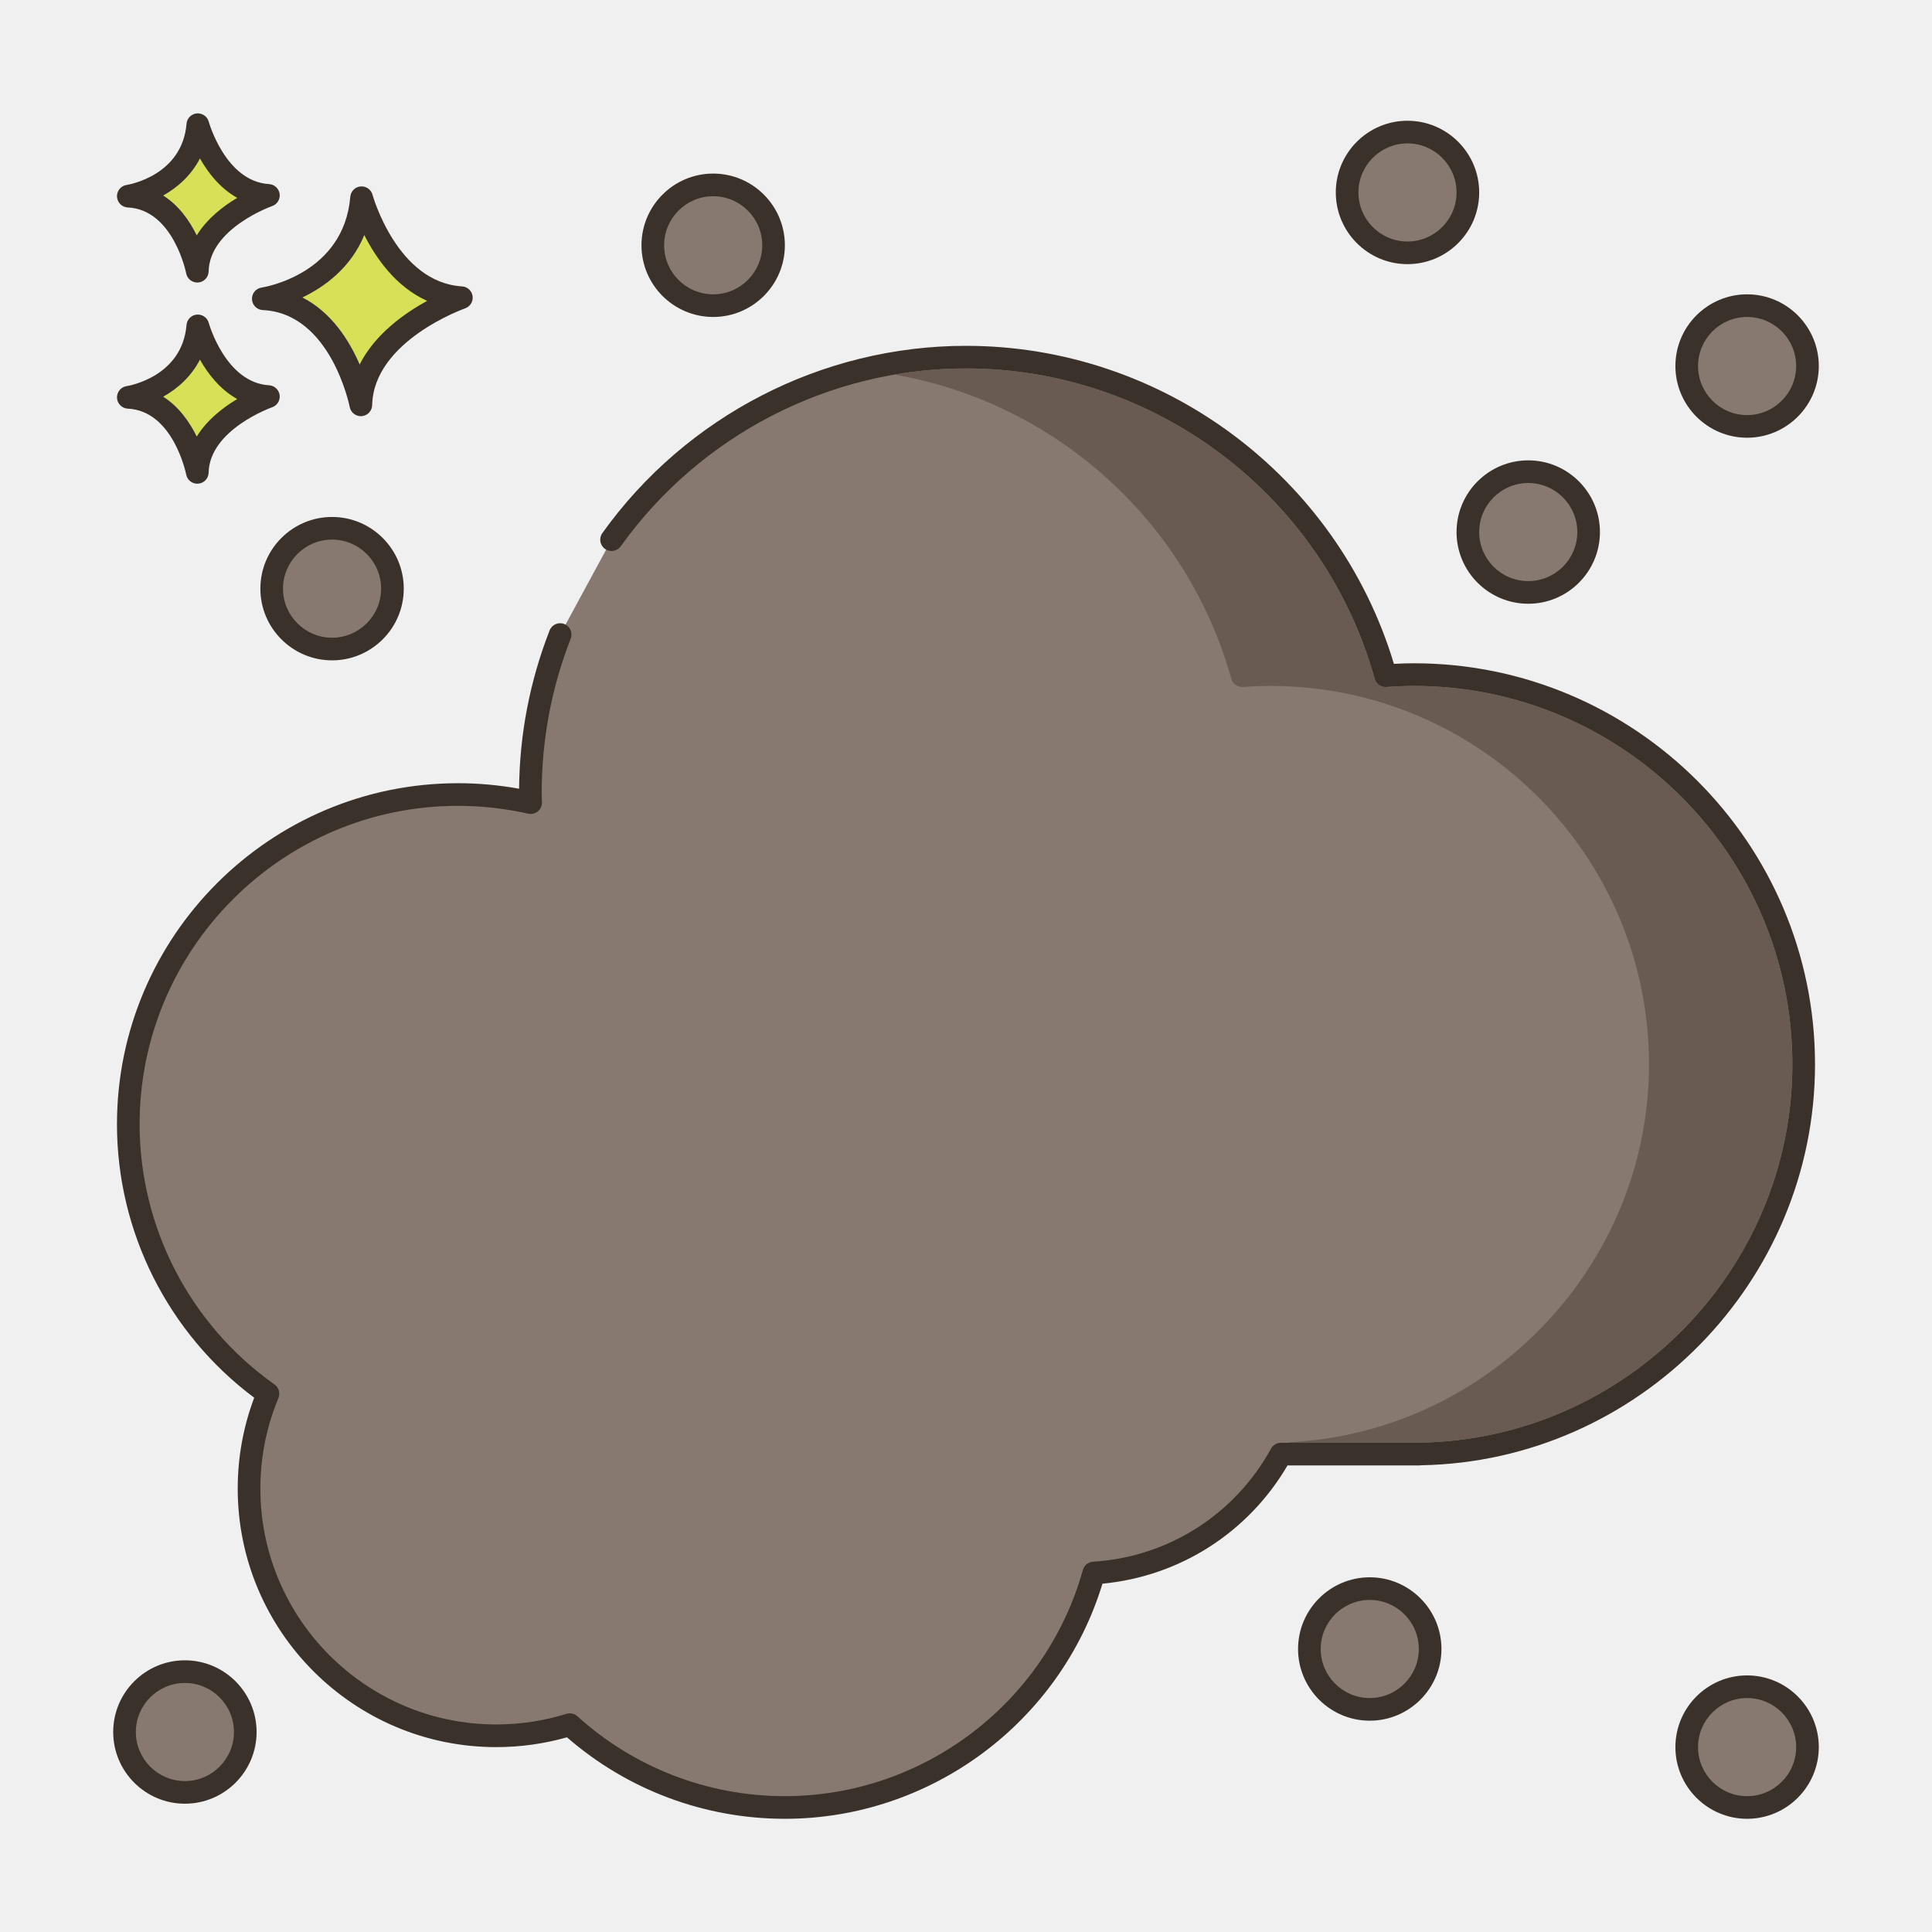
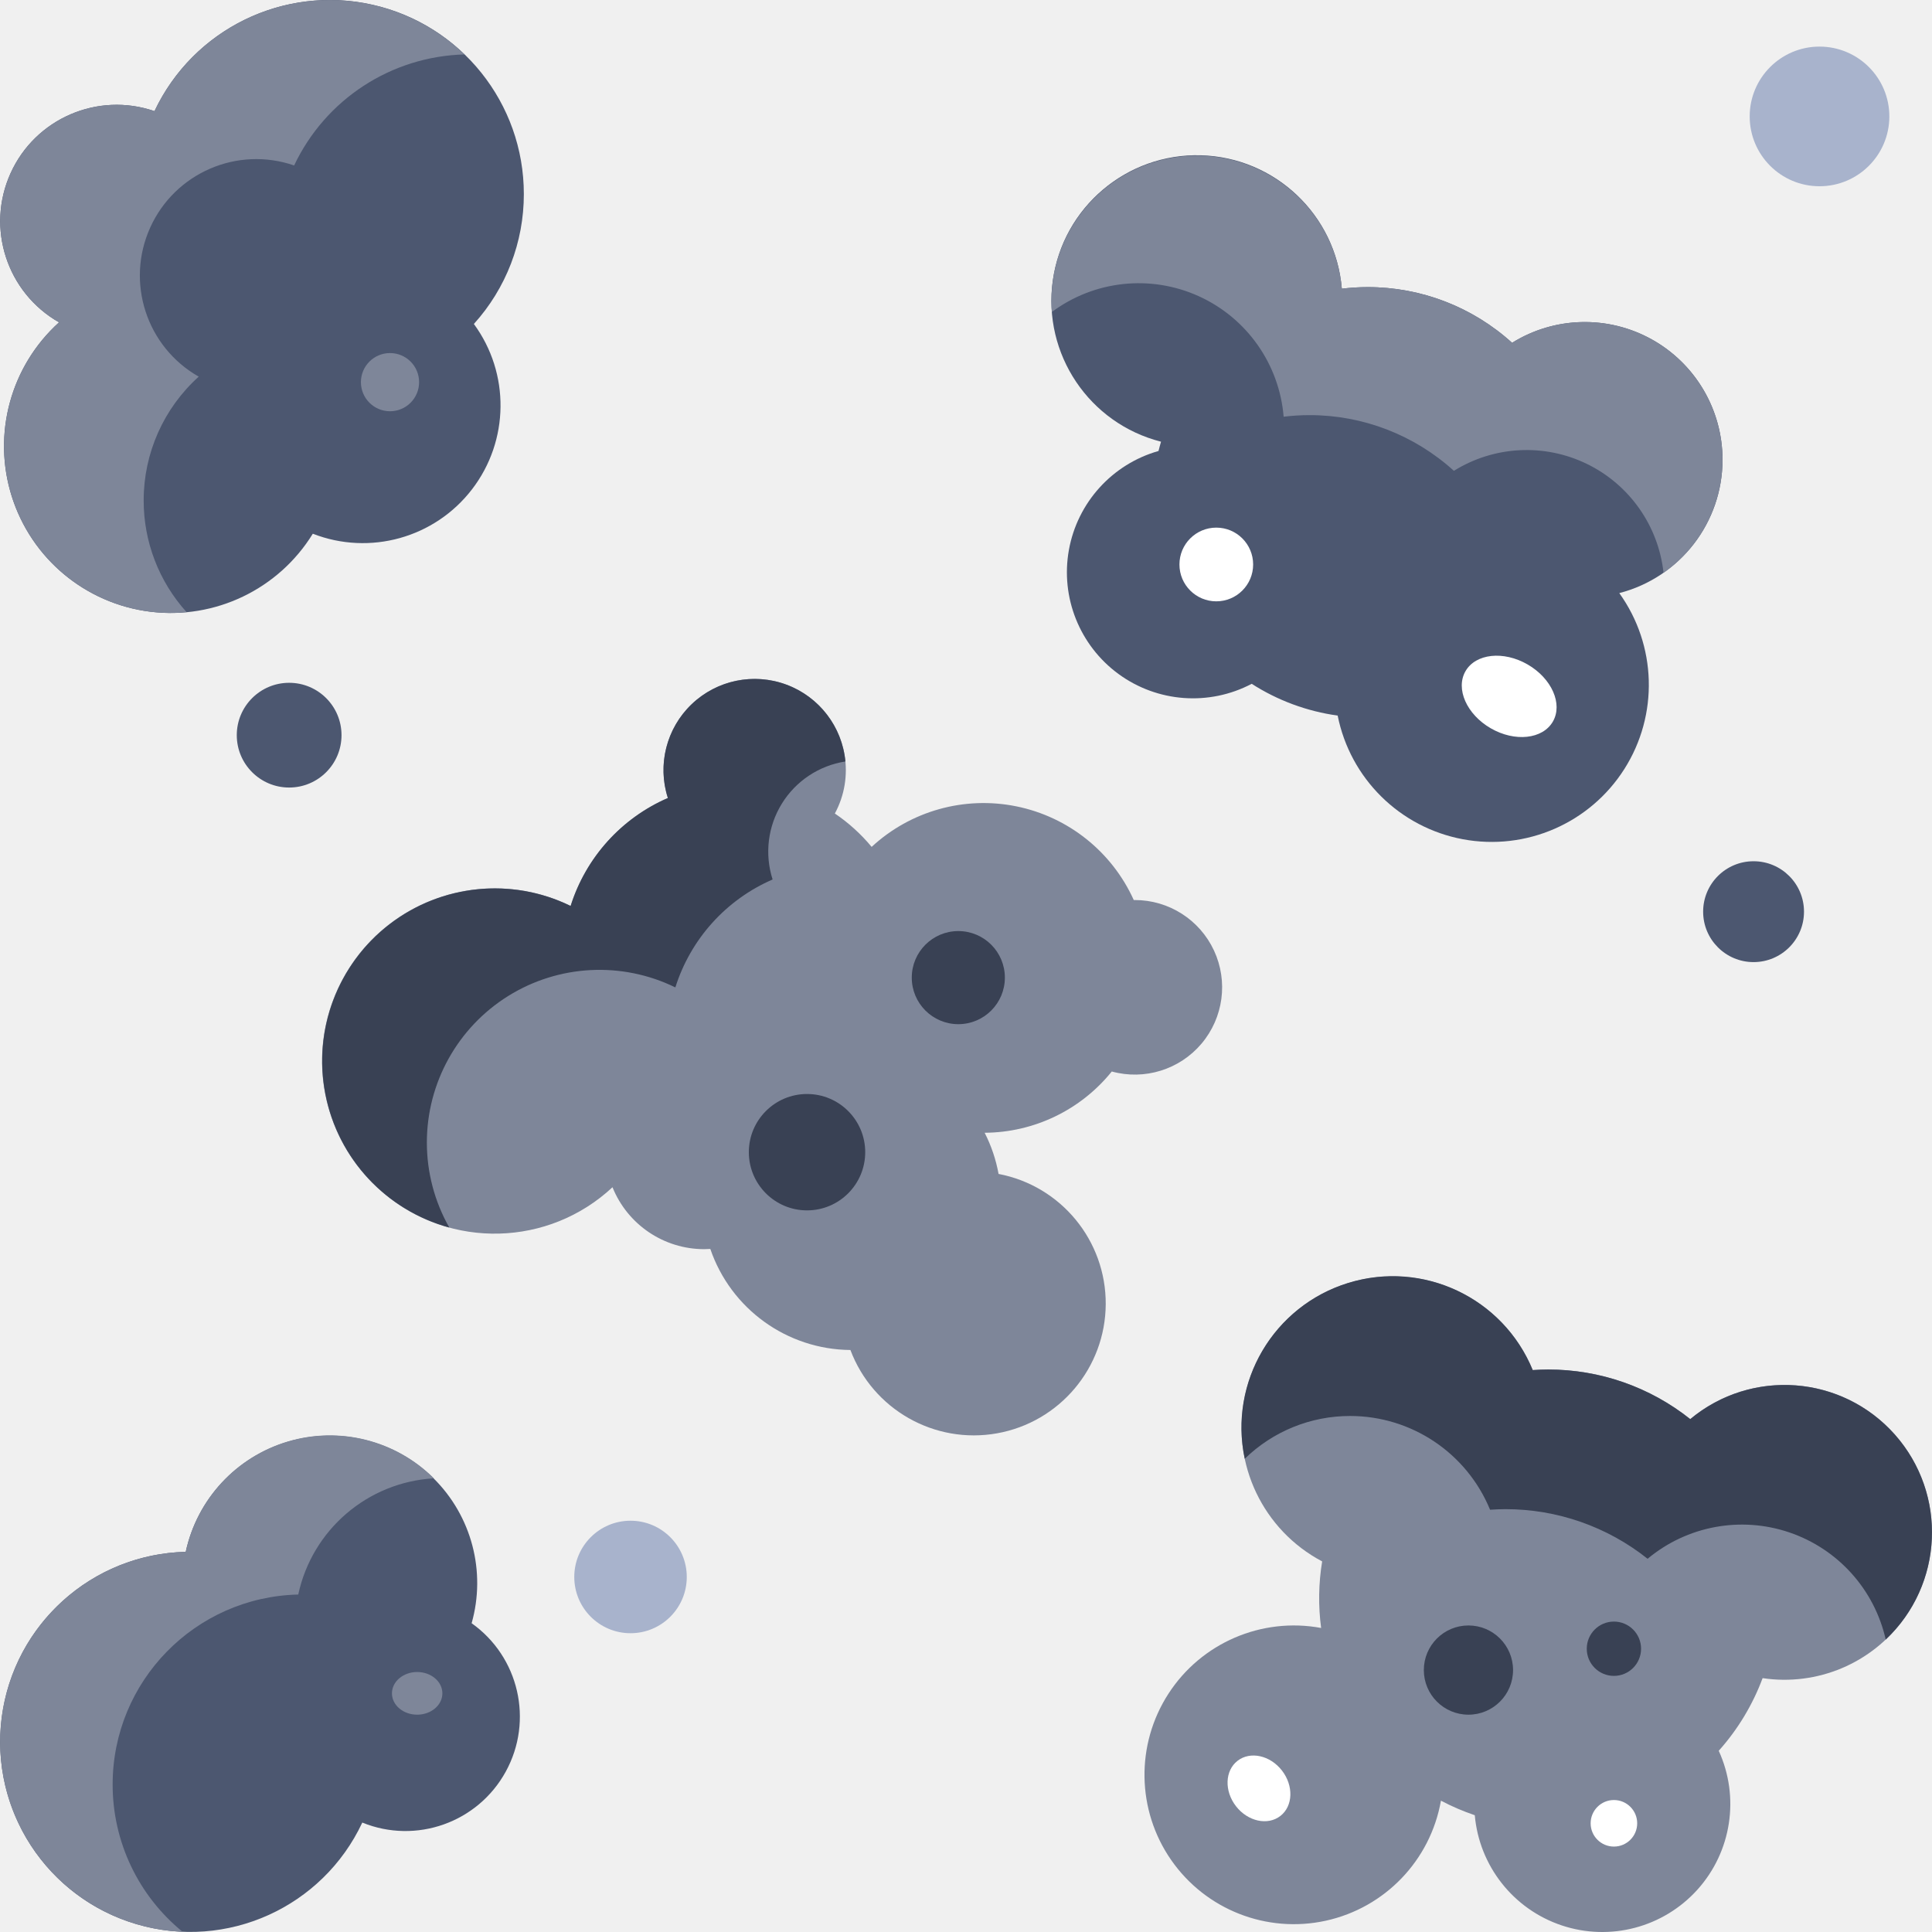
- <svg xmlns="http://www.w3.org/2000/svg" id="Layer_1" enable-background="new 0 0 256 256" height="512" viewBox="0 0 256 256" width="512">
-   <path d="m187.356 89.387c-1.266 0-2.517.061-3.76.151-6.776-24.344-29.092-42.214-55.596-42.214-19.369 0-36.496 9.55-46.966 24.187l-6.811 12.568c-2.536 6.501-3.944 13.567-3.944 20.965 0 .439.023.872.033 1.308-3.095-.695-6.309-1.074-9.614-1.074-24.133 0-43.698 19.564-43.698 43.699 0 14.75 7.315 27.782 18.507 35.696-1.613 3.872-2.507 8.12-2.507 12.577 0 18.087 14.663 32.75 32.75 32.75 3.395 0 6.669-.517 9.749-1.476 7.539 6.82 17.534 10.976 28.501 10.976 19.51 0 35.937-13.15 40.932-31.067 10.704-.67 19.905-6.862 24.801-15.757h18.324v-.018c28.198-.377 50.943-23.339 50.943-51.627 0-28.522-23.122-51.644-51.644-51.644z" fill="#87796f" />
-   <path d="m187.355 87.888c-.84 0-1.702.024-2.654.077-7.481-24.874-30.622-42.141-56.701-42.141-19.059 0-37.071 9.276-48.186 24.813-.482.674-.327 1.611.347 2.093.673.481 1.609.327 2.093-.347 10.553-14.752 27.653-23.56 45.746-23.56 25.145 0 47.412 16.907 54.15 41.116.192.688.829 1.163 1.554 1.094 1.383-.1 2.543-.146 3.651-.146 27.649 0 50.145 22.494 50.145 50.144 0 27.275-22.189 49.763-49.464 50.127-.07.001-.14.007-.207.018h-18.097c-.547 0-1.051.298-1.314.776-4.821 8.761-13.636 14.362-23.58 14.983-.638.04-1.18.479-1.352 1.095-4.919 17.646-21.156 29.97-39.486 29.97-10.183 0-19.947-3.76-27.495-10.588-.394-.355-.946-.474-1.452-.32-3 .935-6.13 1.408-9.303 1.408-17.231 0-31.25-14.019-31.25-31.25 0-4.154.805-8.191 2.392-12 .27-.648.055-1.396-.519-1.802-11.191-7.913-17.873-20.8-17.873-34.472 0-23.269 18.931-42.199 42.199-42.199 3.096 0 6.22.35 9.285 1.038.452.102.923-.012 1.279-.304.357-.292.56-.732.55-1.193l-.016-.498c-.009-.258-.018-.517-.018-.776 0-7.017 1.292-13.887 3.841-20.42.301-.771-.08-1.642-.853-1.942-.768-.301-1.641.08-1.942.853-2.62 6.716-3.979 13.771-4.044 20.977-2.68-.487-5.391-.733-8.083-.733-24.923 0-45.199 20.276-45.199 45.199 0 14.25 6.775 27.703 18.184 36.226-1.449 3.849-2.184 7.896-2.184 12.048 0 18.886 15.364 34.25 34.25 34.25 3.188 0 6.339-.438 9.377-1.3 8.01 6.969 18.229 10.798 28.874 10.798 19.319 0 36.473-12.757 42.081-31.153 10.246-.977 19.298-6.757 24.524-15.671h17.451c.085 0 .169-.007.25-.021 28.8-.511 52.193-24.293 52.193-53.123.001-29.304-23.84-53.144-53.144-53.144z" fill="#3a312a" />
-   <path d="m187.36 90.89c-1.11 0-2.27.04-3.66.14-.7.05-1.36-.4-1.55-1.09-6.74-24.21-29.01-41.12-54.15-41.12-3.24 0-6.43.28-9.52.81 21.1 3.64 38.79 19.2 44.67 40.31.19.69.85 1.14 1.55 1.09 1.39-.1 2.55-.14 3.66-.14 27.65 0 50.14 22.49 50.14 50.14 0 26.66-21.2 48.74-47.62 50.07-.03.03-.06.05-.09.08h17.04c.07-.01.14-.02.21-.02 27.27-.37 49.46-22.85 49.46-50.13 0-27.65-22.49-50.14-50.14-50.14z" fill="#695b51" />
-   <path d="m47.911 26.198c-.974 11.564-13.025 13.389-13.025 13.389 10.347.487 12.925 14.059 12.925 14.059.221-9.677 13.321-14.202 13.321-14.202-9.813-.586-13.221-13.246-13.221-13.246z" fill="#d7e057" />
-   <path d="m61.223 37.948c-8.604-.516-11.832-12.025-11.863-12.142-.19-.701-.855-1.158-1.584-1.102-.725.066-1.298.642-1.359 1.367-.859 10.216-11.313 11.964-11.754 12.032-.763.116-1.313.791-1.273 1.561.04.771.657 1.385 1.428 1.421 9.027.426 11.498 12.719 11.521 12.843.138.712.76 1.218 1.473 1.218.042 0 .084-.002.126-.005.764-.064 1.357-.693 1.375-1.46.194-8.509 12.191-12.777 12.313-12.819.676-.234 1.092-.914.994-1.622s-.683-1.249-1.397-1.292zm-13.567 10.346c-1.356-3.131-3.708-6.908-7.586-8.877 2.931-1.404 6.408-3.913 8.201-8.273 1.551 3.071 4.2 6.881 8.334 8.723-3.006 1.64-6.922 4.405-8.949 8.427z" fill="#3a312a" />
-   <path d="m26.213 43.179c-.689 8.179-9.213 9.47-9.213 9.47 7.318.344 9.142 9.944 9.142 9.944.156-6.844 9.422-10.045 9.422-10.045-6.941-.415-9.351-9.369-9.351-9.369z" fill="#d7e057" />
-   <path d="m35.654 51.052c-5.767-.346-7.972-8.187-7.993-8.266-.19-.702-.865-1.16-1.582-1.102-.726.065-1.3.643-1.361 1.368-.579 6.871-7.646 8.066-7.942 8.113-.763.116-1.313.791-1.273 1.561.04.771.657 1.385 1.428 1.421 6.035.284 7.724 8.645 7.739 8.727.136.713.759 1.22 1.473 1.22.041 0 .083-.002.125-.005.765-.063 1.358-.693 1.376-1.461.13-5.709 8.331-8.633 8.411-8.661.677-.233 1.094-.913.997-1.622-.099-.709-.684-1.25-1.398-1.293zm-9.585 6.794c-.924-1.885-2.34-3.947-4.447-5.279 1.855-1.041 3.697-2.63 4.871-4.917 1.057 1.874 2.653 3.955 4.941 5.225-1.849 1.1-3.989 2.738-5.365 4.971z" fill="#3a312a" />
-   <path d="m26.213 16.521c-.689 8.18-9.213 9.471-9.213 9.471 7.318.344 9.142 9.944 9.142 9.944.156-6.845 9.422-10.045 9.422-10.045-6.941-.415-9.351-9.37-9.351-9.37z" fill="#d7e057" />
-   <path d="m35.654 24.394c-5.767-.345-7.972-8.186-7.993-8.265-.19-.701-.865-1.159-1.582-1.102-.726.065-1.3.643-1.361 1.368-.579 6.871-7.646 8.066-7.942 8.113-.763.116-1.313.791-1.273 1.561.04.771.657 1.385 1.428 1.421 6.035.284 7.724 8.645 7.739 8.727.136.713.759 1.22 1.473 1.22.041 0 .083-.002.125-.005.765-.063 1.358-.693 1.376-1.461.13-5.709 8.331-8.634 8.412-8.662.676-.234 1.093-.913.996-1.622-.099-.709-.684-1.251-1.398-1.293zm-9.585 6.794c-.924-1.885-2.34-3.947-4.447-5.279 1.855-1.041 3.697-2.63 4.871-4.917 1.057 1.874 2.654 3.955 4.941 5.224-1.849 1.1-3.989 2.74-5.365 4.972z" fill="#3a312a" />
-   <circle cx="231.5" cy="231.5" fill="#87796f" r="8" />
-   <path d="m231.5 222c-5.238 0-9.5 4.262-9.5 9.5s4.262 9.5 9.5 9.5 9.5-4.262 9.5-9.5-4.262-9.5-9.5-9.5zm0 16c-3.584 0-6.5-2.916-6.5-6.5s2.916-6.5 6.5-6.5 6.5 2.916 6.5 6.5-2.916 6.5-6.5 6.5z" fill="#3a312a" />
-   <circle cx="231.5" cy="48.5" fill="#87796f" r="8" />
-   <path d="m231.5 39c-5.238 0-9.5 4.262-9.5 9.5s4.262 9.5 9.5 9.5 9.5-4.262 9.5-9.5-4.262-9.5-9.5-9.5zm0 16c-3.584 0-6.5-2.916-6.5-6.5s2.916-6.5 6.5-6.5 6.5 2.916 6.5 6.5-2.916 6.5-6.5 6.5z" fill="#3a312a" />
-   <circle cx="44" cy="78" fill="#87796f" r="8" />
-   <path d="m44 68.5c-5.238 0-9.5 4.262-9.5 9.5s4.262 9.5 9.5 9.5 9.5-4.262 9.5-9.5-4.262-9.5-9.5-9.5zm0 16c-3.584 0-6.5-2.916-6.5-6.5s2.916-6.5 6.5-6.5 6.5 2.916 6.5 6.5-2.916 6.5-6.5 6.5z" fill="#3a312a" />
-   <circle cx="24.5" cy="229.5" fill="#87796f" r="8" />
-   <path d="m24.5 220c-5.238 0-9.5 4.262-9.5 9.5s4.262 9.5 9.5 9.5 9.5-4.262 9.5-9.5-4.262-9.5-9.5-9.5zm0 16c-3.584 0-6.5-2.916-6.5-6.5s2.916-6.5 6.5-6.5 6.5 2.916 6.5 6.5-2.916 6.5-6.5 6.5z" fill="#3a312a" />
-   <circle cx="181.5" cy="218.5" fill="#87796f" r="8" />
-   <path d="m181.5 209c-5.238 0-9.5 4.262-9.5 9.5s4.262 9.5 9.5 9.5 9.5-4.262 9.5-9.5-4.262-9.5-9.5-9.5zm0 16c-3.584 0-6.5-2.916-6.5-6.5s2.916-6.5 6.5-6.5 6.5 2.916 6.5 6.5-2.916 6.5-6.5 6.5z" fill="#3a312a" />
-   <circle cx="186.5" cy="25.5" fill="#87796f" r="8" />
-   <path d="m186.5 16c-5.238 0-9.5 4.262-9.5 9.5s4.262 9.5 9.5 9.5 9.5-4.262 9.5-9.5-4.262-9.5-9.5-9.5zm0 16c-3.584 0-6.5-2.916-6.5-6.5s2.916-6.5 6.5-6.5 6.5 2.916 6.5 6.5-2.916 6.5-6.5 6.5z" fill="#3a312a" />
-   <circle cx="202.5" cy="70.5" fill="#87796f" r="8" />
-   <path d="m202.5 61c-5.238 0-9.5 4.262-9.5 9.5s4.262 9.5 9.5 9.5 9.5-4.262 9.5-9.5-4.262-9.5-9.5-9.5zm0 16c-3.584 0-6.5-2.916-6.5-6.5s2.916-6.5 6.5-6.5 6.5 2.916 6.5 6.5-2.916 6.5-6.5 6.5z" fill="#3a312a" />
-   <circle cx="94.5" cy="32.5" fill="#87796f" r="8" />
-   <path d="m94.5 23c-5.238 0-9.5 4.262-9.5 9.5s4.262 9.5 9.5 9.5 9.5-4.262 9.5-9.5-4.262-9.5-9.5-9.5zm0 16c-3.584 0-6.5-2.916-6.5-6.5s2.916-6.5 6.5-6.5 6.5 2.916 6.5 6.5-2.916 6.5-6.5 6.5z" fill="#3a312a" />
+ <svg xmlns="http://www.w3.org/2000/svg" height="498pt" viewBox="0 0 498 498.032" width="498pt">
+   <path d="m121.562 418.438c3.777-13.336-.004-27.676-9.871-37.41-9.863-9.738-24.25-13.328-37.535-9.371-13.285 3.953-23.363 14.832-26.297 28.379-24.145.574-44.27 18.66-47.41 42.609s11.641 46.613 34.824 53.395c23.18 6.777 47.844-4.348 58.105-26.215 13.875 5.648 29.781-.004 36.984-13.141 7.203-13.137 3.418-29.586-8.805-38.25zm0 0" fill="#4c5770" />
+   <path d="m29.02 460.012c.004-26.609 21.246-48.348 47.848-48.973 3.59-16.711 17.895-28.969 34.961-29.957-9.852-9.809-24.277-13.453-37.609-9.504-13.328 3.953-23.438 14.867-26.352 28.461-26.445.617-47.625 22.109-47.848 48.555-.227 26.449 20.582 48.301 47.012 49.367-11.41-9.297-18.023-23.234-18.012-37.949zm0 0" fill="#7e8699" />
+   <path d="m460.02 357.012c-8.891-.012-17.5 3.105-24.32 8.809-10.406-8.285-23.312-12.793-36.609-12.789-1.344 0-2.676.062-4 .148-6.547-15.922-22.762-25.664-39.891-23.977-17.133 1.688-31.133 14.406-34.449 31.301-3.316 16.891 4.836 33.957 20.059 41.996-.934 5.676-1.023 11.461-.266 17.16-15.344-2.848-30.891 3.848-39.363 16.953-8.473 13.105-8.199 30.027.699 42.852 8.898 12.82 24.652 19.004 39.895 15.652 15.242-3.352 26.957-15.57 29.656-30.941 2.801 1.484 5.719 2.738 8.723 3.754 1.152 13.086 9.961 24.246 22.422 28.406 12.465 4.16 26.207.527 34.992-9.242 8.785-9.773 10.934-23.824 5.473-35.777 4.906-5.48 8.742-11.836 11.309-18.727 14.094 2.117 28.188-3.824 36.508-15.398 8.32-11.57 9.465-26.824 2.965-39.508-6.496-12.684-19.547-20.664-33.801-20.672zm0 0" fill="#7e8699" />
+   <path d="m348.02 365.012c15.812 0 30.059 9.543 36.074 24.168 1.32-.086 2.652-.148 4-.148 13.301-.004 26.207 4.504 36.609 12.789 10.164-8.473 24.004-11.047 36.531-6.797 12.531 4.254 21.945 14.715 24.855 27.625 14.93-14.086 15.973-37.484 2.355-52.84-13.617-15.359-36.973-17.125-52.742-3.988-10.402-8.285-23.309-12.793-36.609-12.789-1.344 0-2.672.062-4 .148-7.656-18.664-28.281-28.41-47.559-22.473-19.281 5.938-30.852 25.598-26.68 45.336 7.266-7.082 17.016-11.043 27.164-11.031zm0 0" fill="#394154" />
+   <path d="m135.02 50.012c.008-23.402-16.219-43.676-39.055-48.801-22.836-5.121-46.168 6.281-56.156 27.441-14.648-5.043-30.727 1.895-37.105 16.012-6.379 14.117-.961 30.77 12.504 38.43-12.488 11.277-17.258 28.801-12.199 44.848 5.059 16.047 19.012 27.668 35.711 29.746 16.699 2.074 33.07-5.781 41.902-20.105 14.707 5.734 31.434 1.062 41.047-11.457s9.805-29.887.469-42.613c8.309-9.18 12.902-21.121 12.883-33.5zm0 0" fill="#4c5770" />
+   <path d="m37.02 129.012c-.012-12.172 5.145-23.773 14.191-31.918-13.469-7.66-18.887-24.312-12.508-38.43 6.379-14.117 22.457-21.055 37.105-16.012 8.066-17.062 25.047-28.129 43.914-28.617-11.594-11.188-27.863-16.105-43.711-13.207-15.848 2.898-29.324 13.258-36.203 27.824-14.648-5.043-30.727 1.895-37.105 16.012-6.379 14.117-.961 30.77 12.504 38.43-13.203 11.926-17.703 30.746-11.316 47.352 6.387 16.605 22.34 27.566 40.129 27.566 1.375 0 2.727-.086 4.066-.211-7.137-7.891-11.078-18.152-11.066-28.789zm0 0" fill="#7e8699" />
+   <path d="m444.02 118.512c0-12.891-6.988-24.77-18.258-31.031-11.27-6.258-25.047-5.918-35.992.891-10.195-9.258-23.477-14.379-37.25-14.359-2.215.004-4.434.141-6.637.41-1.574-19.047-17.223-33.859-36.324-34.395-19.102-.531-35.551 13.387-38.188 32.312-2.637 18.93 9.383 36.812 27.902 41.52-.23.793-.449 1.59-.645 2.395-11.945 3.395-20.914 13.301-23.105 25.523-2.195 12.223 2.77 24.625 12.789 31.961 10.023 7.336 23.348 8.32 34.336 2.535 6.707 4.301 14.266 7.094 22.16 8.191 3.242 16.223 16.023 28.844 32.289 31.879 16.266 3.031 32.738-4.133 41.609-18.098 8.871-13.965 8.355-31.922-1.301-45.355 15.668-4.059 26.613-18.195 26.613-34.379zm0 0" fill="#4c5770" />
+   <path d="m408.52 83.012c-6.629-.008-13.125 1.848-18.75 5.359-10.195-9.258-23.477-14.379-37.25-14.359-2.215.004-4.434.141-6.637.41-1.711-19.996-18.859-35.098-38.91-34.27-20.047.828-35.895 17.293-35.953 37.359 0 .98.043 1.949.117 2.91 10.93-8.129 25.41-9.695 37.82-4.086 12.414 5.609 20.809 17.512 21.926 31.086 2.203-.27 4.422-.406 6.637-.41 13.773-.02 27.055 5.102 37.25 14.359 10.359-6.445 23.301-7.121 34.273-1.789 10.973 5.336 18.438 15.93 19.766 28.059 12.723-8.867 18.219-24.965 13.578-39.762-4.645-14.797-18.359-24.863-33.867-24.867zm0 0" fill="#7e8699" />
+   <path d="m177.02 406.512c0 8.008-6.488 14.5-14.5 14.5-8.008 0-14.5-6.492-14.5-14.5 0-8.008 6.492-14.5 14.5-14.5 8.012 0 14.5 6.492 14.5 14.5zm0 0" fill="#a8b3cc" />
+   <path d="m487.02 30.012c0 9.941-8.059 18-18 18-9.938 0-18-8.059-18-18 0-9.941 8.062-18 18-18 9.941 0 18 8.059 18 18zm0 0" fill="#a8b3cc" />
+   <path d="m88.02 189.512c0 7.457-6.043 13.5-13.5 13.5-7.453 0-13.5-6.043-13.5-13.5s6.047-13.5 13.5-13.5c7.457 0 13.5 6.043 13.5 13.5zm0 0" fill="#4c5770" />
+   <path d="m465.02 235.012c0 7.18-5.82 13-13 13-7.18 0-13-5.82-13-13 0-7.18 5.82-13 13-13 7.18 0 13 5.82 13 13zm0 0" fill="#4c5770" />
+   <path d="m292.52 232.012c-.09 0-.176.004-.27.008-5.621-12.453-16.887-21.445-30.273-24.16-13.391-2.719-27.27 1.172-37.301 10.449-2.738-3.301-5.93-6.199-9.484-8.602 5.09-9.41 3.184-21.07-4.641-28.367s-19.59-8.391-28.621-2.656c-9.035 5.734-13.055 16.844-9.781 27.031-11.996 5.203-21.141 15.355-25.07 27.824-20.203-9.891-44.609-3.156-56.879 15.699-12.266 18.852-8.539 43.895 8.688 58.359 17.227 14.461 42.539 13.797 58.984-1.551 3.891 9.648 13.25 15.965 23.648 15.965.527 0 1.051-.023 1.57-.055 5.289 15.469 19.766 25.91 36.113 26.047 5.781 15.336 21.684 24.367 37.816 21.477 16.133-2.895 27.906-16.887 28-33.277.09-16.391-11.527-30.516-27.625-33.586-.668-3.695-1.875-7.27-3.586-10.613 12.742-.074 24.773-5.871 32.77-15.793 8.449 2.316 17.473-.484 23.129-7.172 5.656-6.691 6.914-16.055 3.227-24-3.688-7.945-11.652-13.031-20.414-13.027zm0 0" fill="#7e8699" />
+   <g fill="#394154">
+     <path d="m306.859 237.172c-.102-.082-.199-.156-.301-.234.105.074.203.156.301.234zm0 0" />
+     <path d="m306.258 236.695c-.258-.199-.52-.391-.785-.578.262.195.527.383.785.578zm0 0" />
+     <path d="m110.02 294.512c.004-15.355 7.918-29.621 20.945-37.75 13.023-8.129 29.32-8.973 43.113-2.227 3.93-12.469 13.078-22.621 25.07-27.824-2.102-6.547-1.234-13.684 2.375-19.535 3.605-5.852 9.598-9.828 16.391-10.887-.852-8.965-6.754-16.652-15.191-19.797-8.438-3.145-17.93-1.191-24.441 5.031-6.508 6.223-8.891 15.617-6.133 24.188-11.996 5.203-21.141 15.355-25.07 27.824-15.184-7.418-33.258-5.598-46.656 4.699-13.395 10.297-19.809 27.293-16.547 43.871s15.633 29.883 31.93 34.336c-3.797-6.684-5.793-14.242-5.785-21.93zm0 0" />
+     <path d="m259.02 252.012c0 6.625-5.371 12-12 12-6.625 0-12-5.375-12-12 0-6.629 5.375-12 12-12 6.629 0 12 5.371 12 12zm0 0" />
+     <path d="m223.02 297.012c0 8.285-6.715 15-15 15-8.281 0-15-6.715-15-15 0-8.285 6.719-15 15-15 8.285 0 15 6.715 15 15zm0 0" />
+   </g>
+   <path d="m108.02 98.512c0 4.141-3.355 7.5-7.5 7.5-4.141 0-7.5-3.359-7.5-7.5 0-4.145 3.359-7.5 7.5-7.5 4.145 0 7.5 3.355 7.5 7.5zm0 0" fill="#7e8699" />
+   <path d="m390.02 430.512c0 6.352-5.148 11.5-11.5 11.5-6.348 0-11.5-5.148-11.5-11.5 0-6.352 5.152-11.5 11.5-11.5 6.352 0 11.5 5.148 11.5 11.5zm0 0" fill="#394154" />
+   <path d="m423.02 425.012c0 3.867-3.133 7-7 7-3.863 0-7-3.133-7-7 0-3.867 3.137-7 7-7 3.867 0 7 3.133 7 7zm0 0" fill="#394154" />
+   <path d="m114.02 436.512c0-3.039-2.91-5.5-6.5-5.5-3.59 0-6.5 2.461-6.5 5.5 0 3.035 2.91 5.5 6.5 5.5 3.59 0 6.5-2.465 6.5-5.5zm0 0" fill="#7e8699" />
+   <path d="m323.02 145.512c0 5.246-4.25 9.5-9.5 9.5-5.246 0-9.5-4.254-9.5-9.5 0-5.246 4.254-9.5 9.5-9.5 5.25 0 9.5 4.254 9.5 9.5zm0 0" fill="#fff" />
+   <path d="m393.77 171.285c-6.215-3.59-13.383-2.816-16.008 1.727-2.621 4.543.293 11.137 6.508 14.727 6.219 3.59 13.387 2.816 16.012-1.727 2.621-4.543-.293-11.137-6.512-14.727zm0 0" fill="#fff" />
+   <path d="m422.02 470.012c0 3.312-2.684 6-6 6-3.312 0-6-2.688-6-6s2.688-6 6-6c3.316 0 6 2.688 6 6zm0 0" fill="#fff" />
+   <path d="m330.441 456.402c-3.051-3.922-8.176-5.043-11.445-2.5-3.27 2.543-3.445 7.785-.395 11.711 3.051 3.922 8.176 5.043 11.445 2.5s3.445-7.785.395-11.711zm0 0" fill="#fff" />
</svg>
